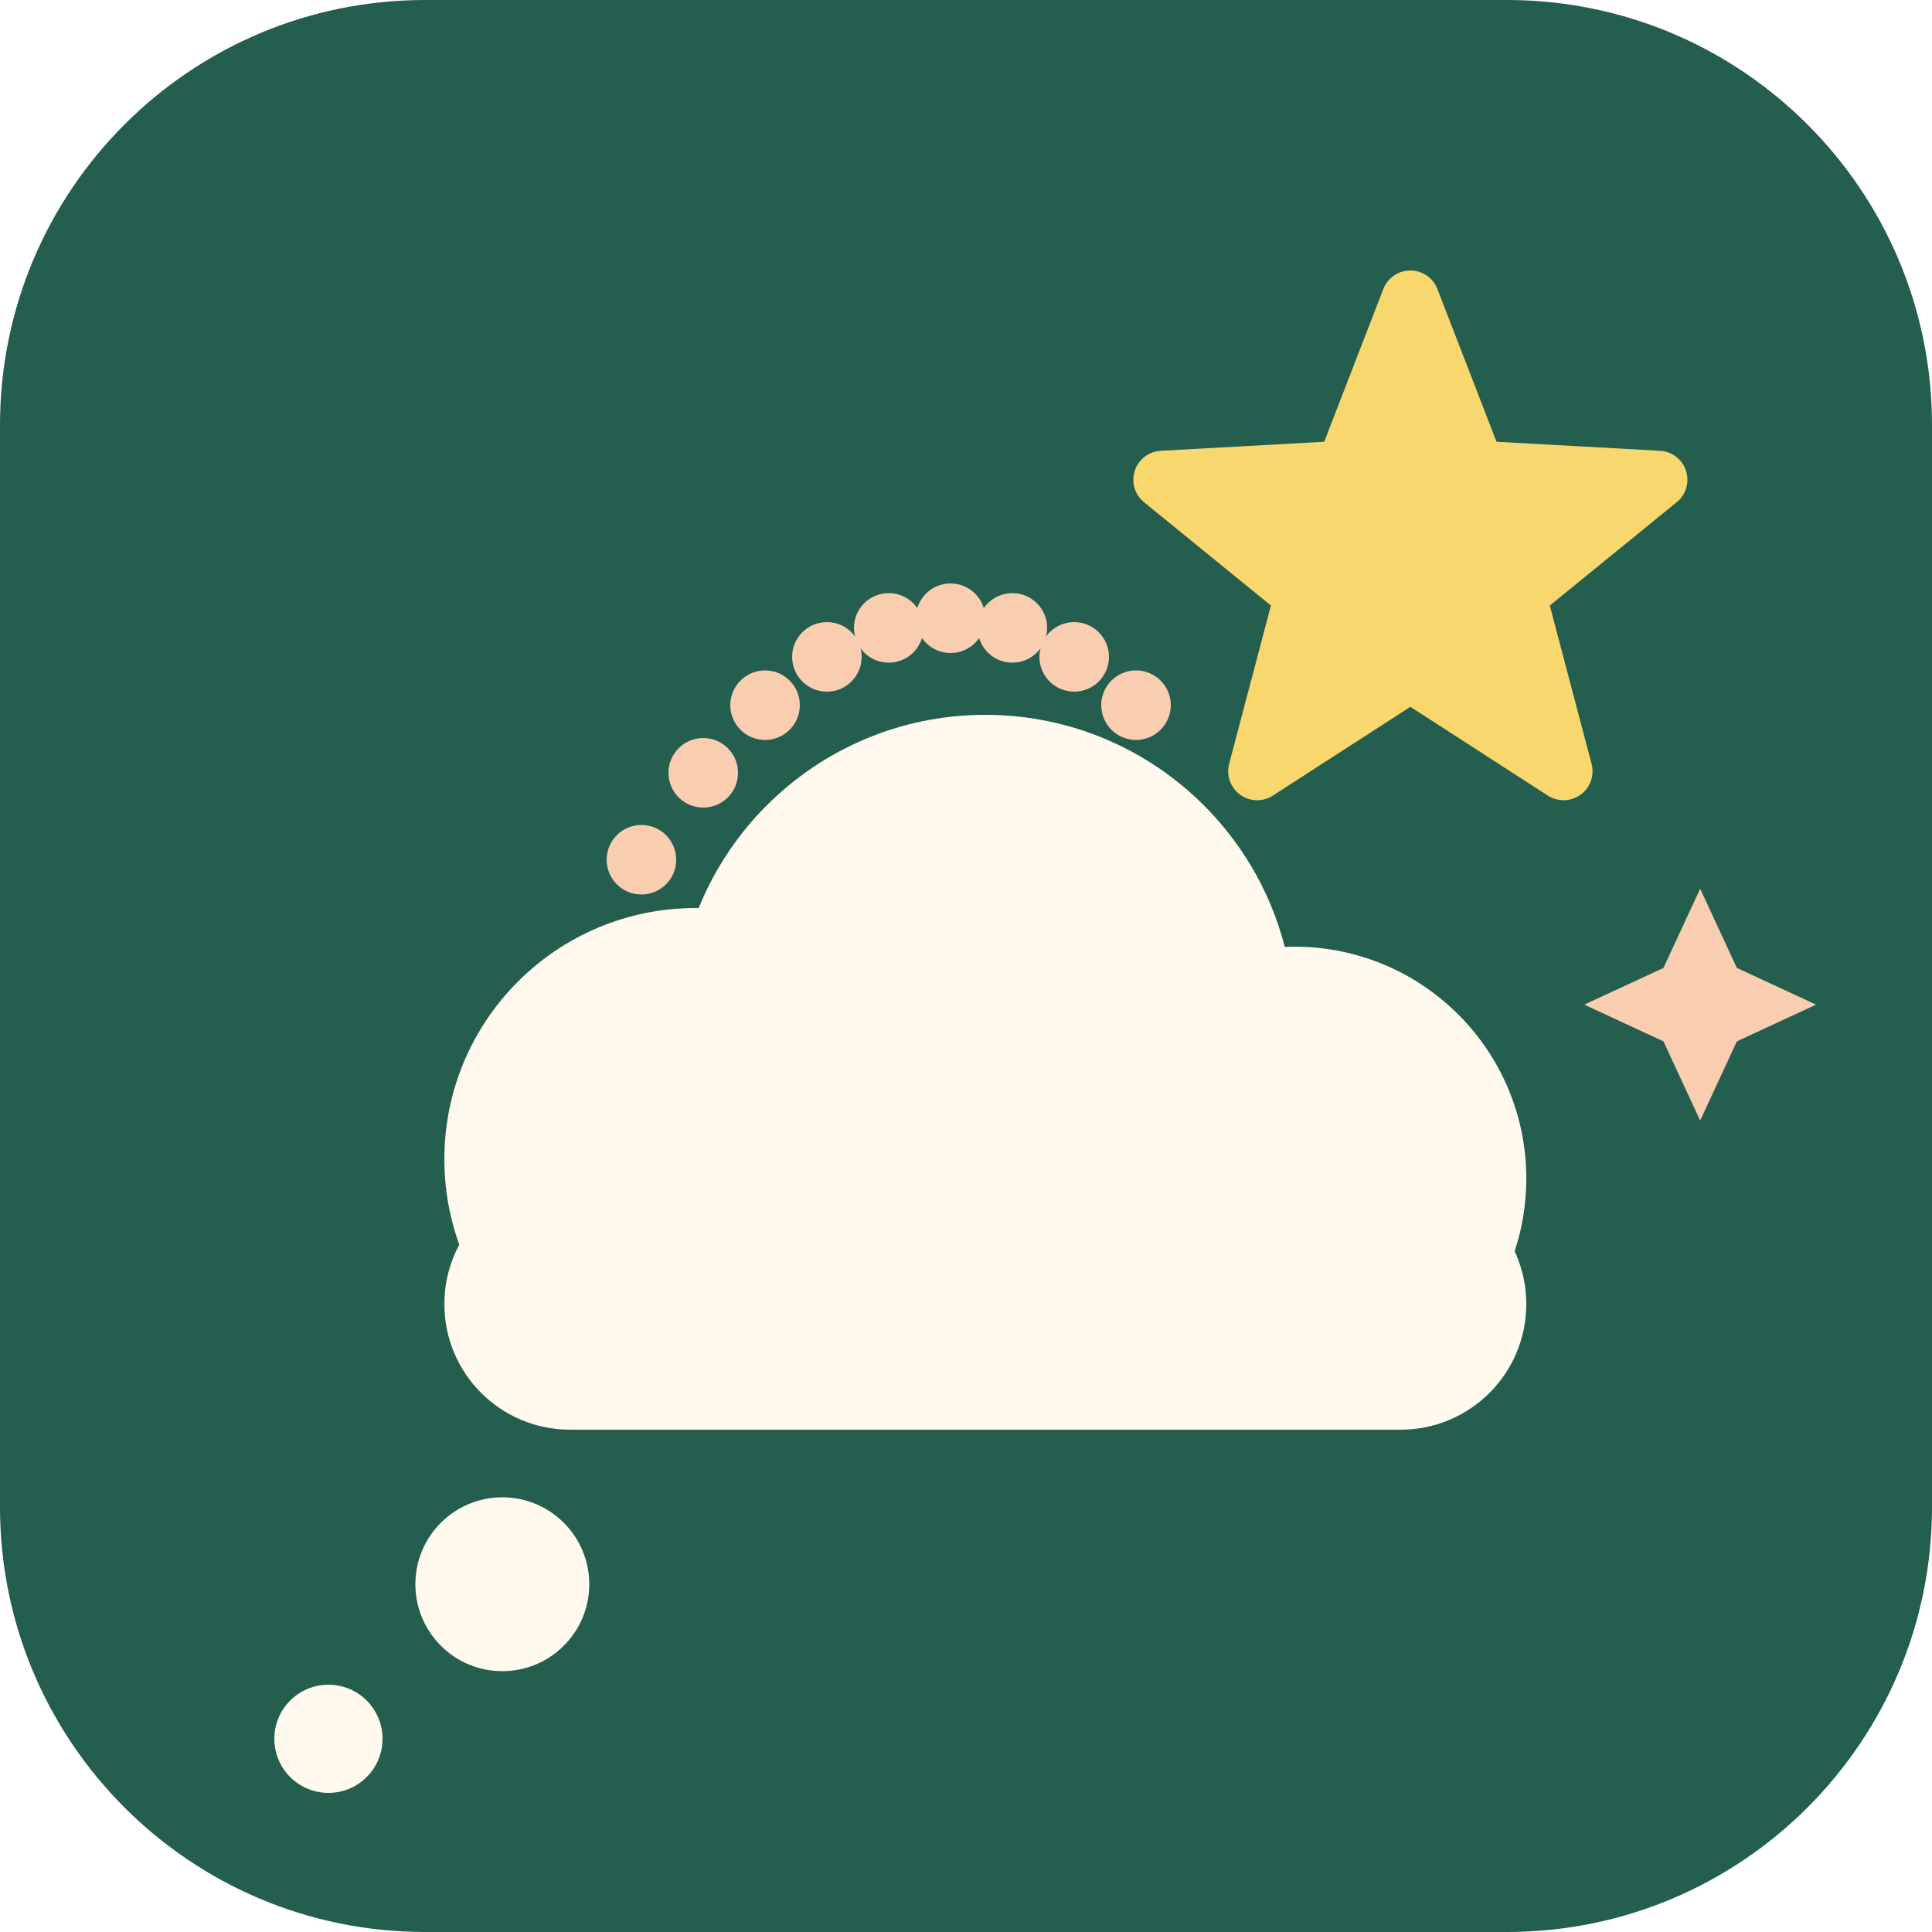
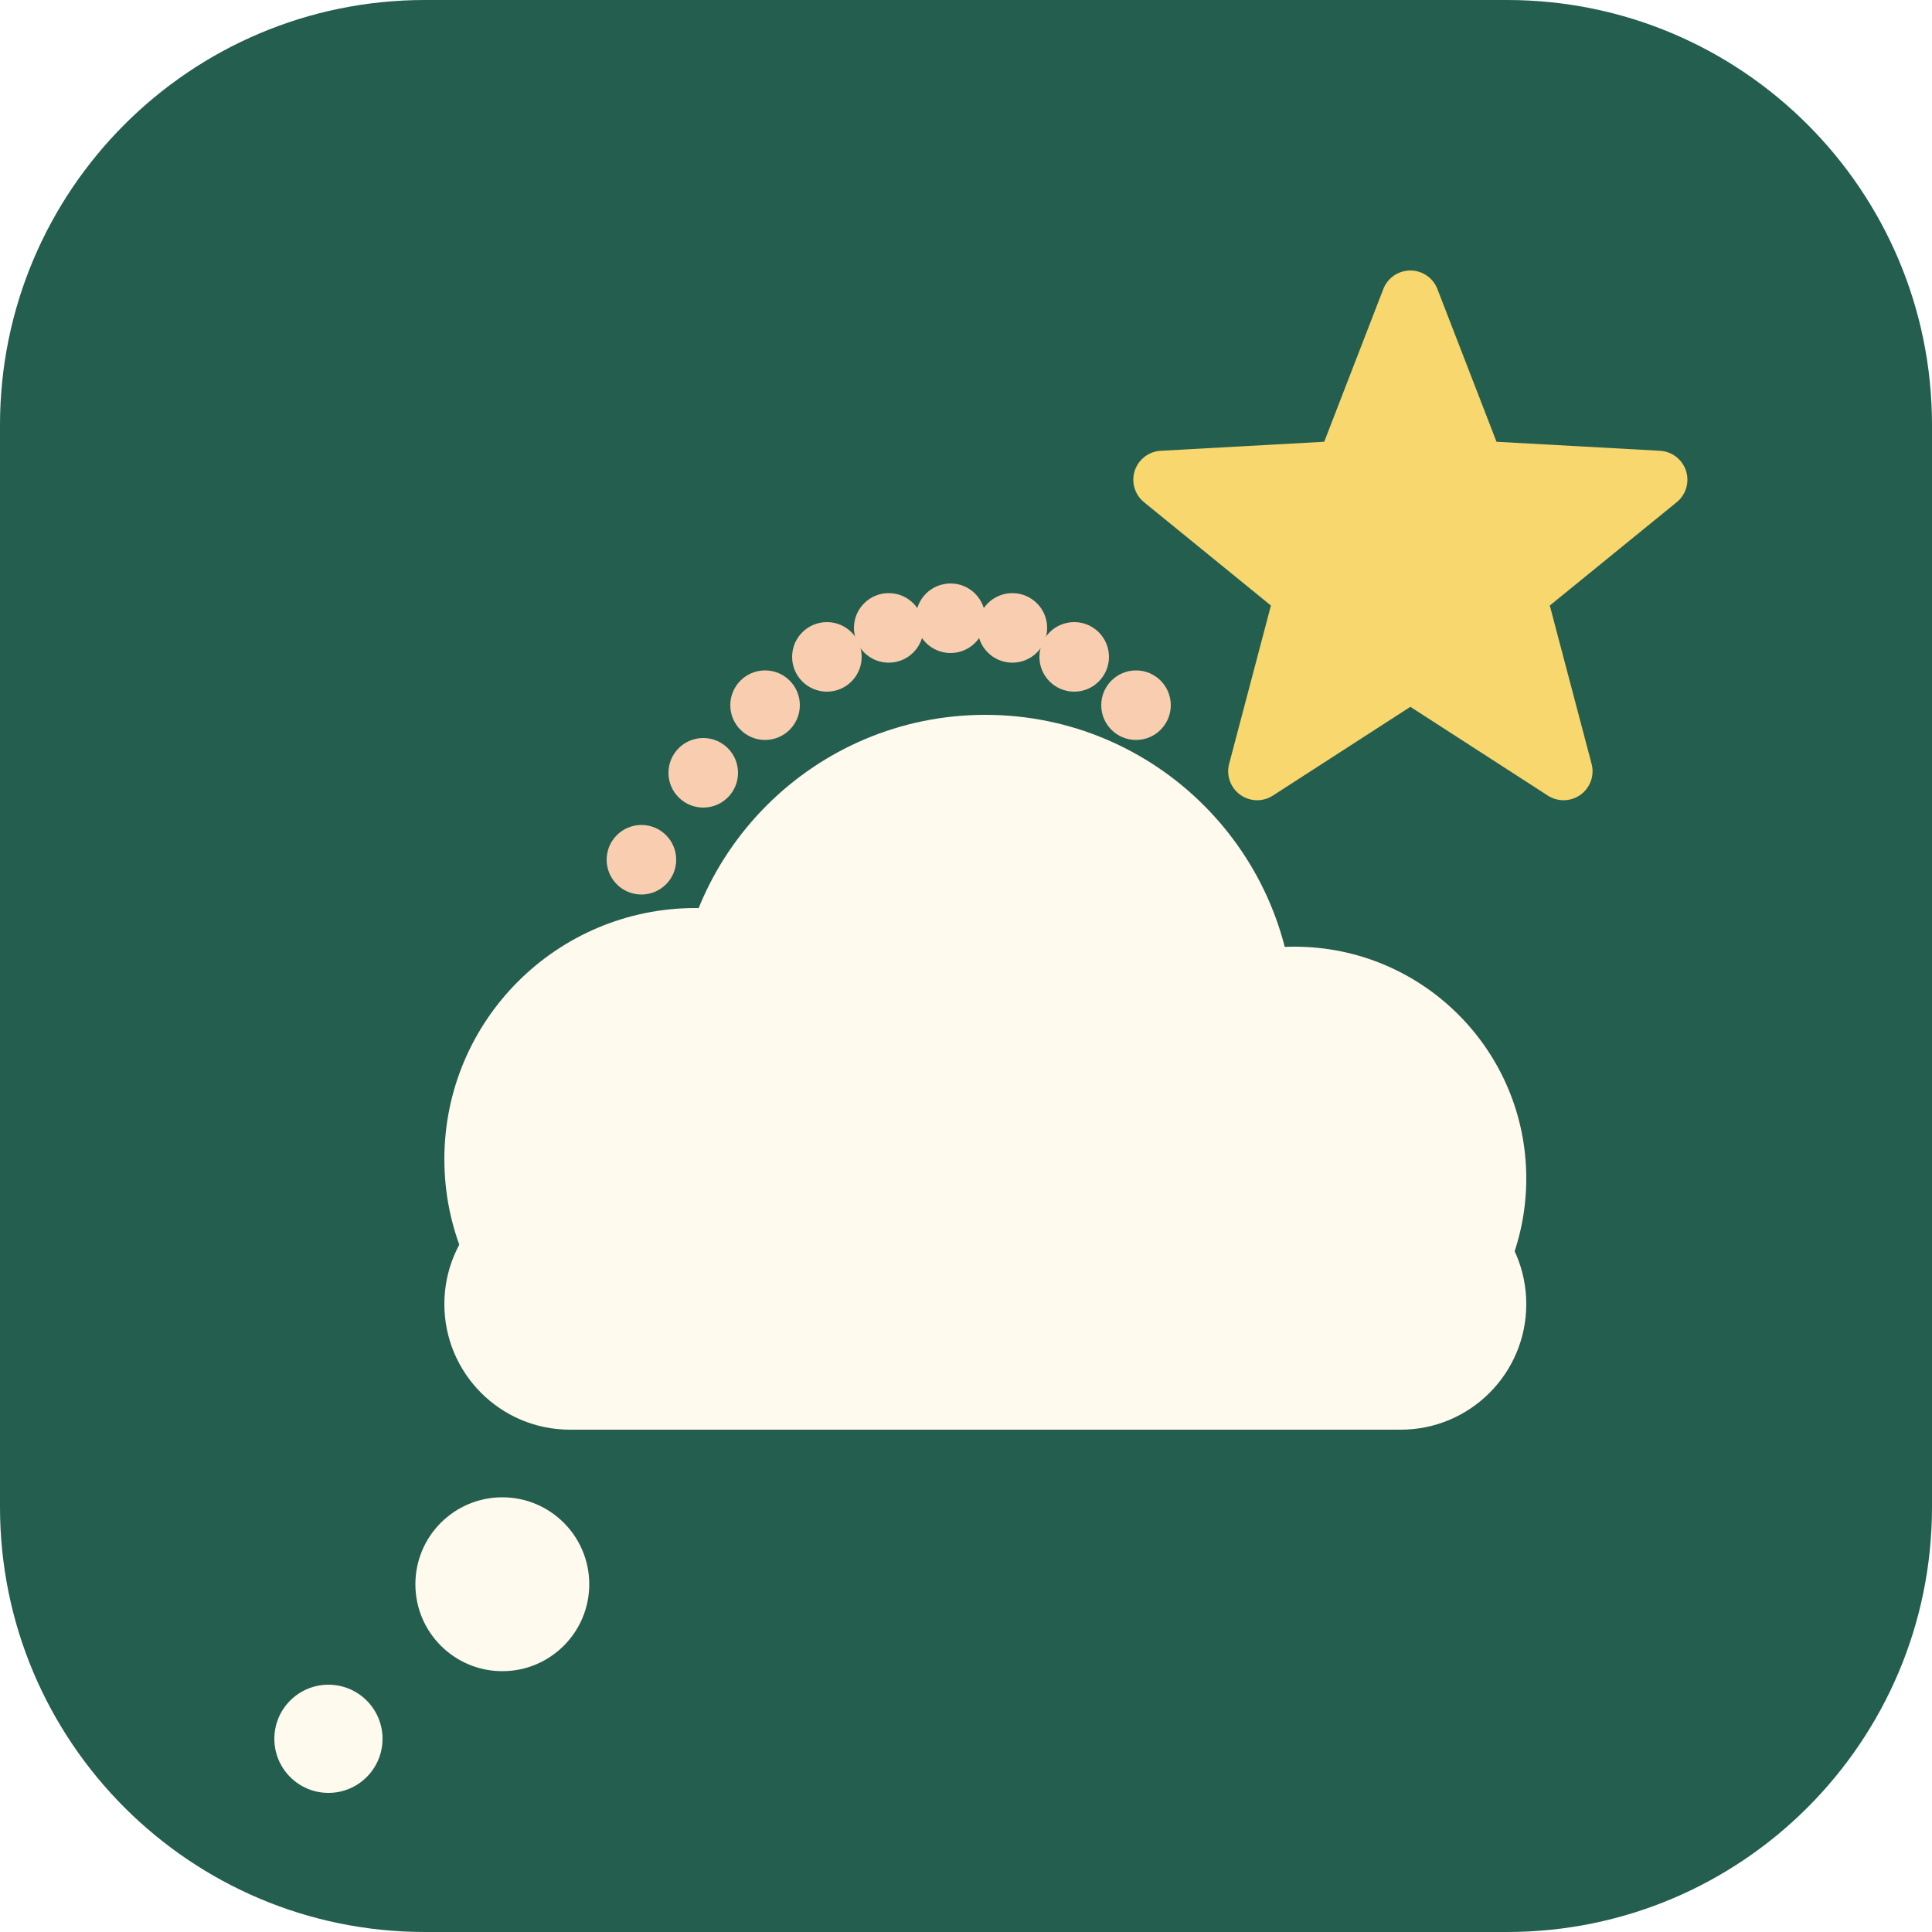
<svg xmlns="http://www.w3.org/2000/svg" viewBox="0 0 100 100" width="100" height="100">
  <rect x="0" y="0" width="100" height="100" rx="22" fill="#245e4e" />
  <g fill="#f9ceb0">
    <circle cx="33.2" cy="44.5" r="1.8" />
    <circle cx="36.4" cy="40" r="1.8" />
    <circle cx="39.6" cy="36.5" r="1.8" />
    <circle cx="42.8" cy="34" r="1.8" />
    <circle cx="46" cy="32.5" r="1.8" />
    <circle cx="49.2" cy="32" r="1.8" />
    <circle cx="52.4" cy="32.5" r="1.8" />
    <circle cx="55.6" cy="34" r="1.8" />
    <circle cx="58.8" cy="36.5" r="1.8" />
  </g>
  <path d="M73 15.5 L76.41 24.31 L85.84 24.83 L78.52 30.79 L80.93 39.92 L73 34.8 L65.07 39.92 L67.48 30.79 L60.16 24.83 L69.59 24.31 Z" fill="#f7d76e" stroke="#f7d76e" stroke-width="3" stroke-linejoin="round" />
  <g fill="#fff9ee">
    <circle cx="36" cy="60" r="13" />
    <circle cx="51" cy="53" r="16" />
    <circle cx="67" cy="61" r="12" />
    <rect x="23" y="61" width="56" height="13" rx="6.5" />
    <circle cx="26" cy="82" r="4.5" />
    <circle cx="17" cy="90" r="2.8" />
  </g>
-   <path d="M88 46 l1.9 4.1 4.1 1.9 -4.1 1.9 -1.9 4.1 -1.9-4.1 -4.1-1.9 4.1-1.9z" fill="#f9ceb0" />
</svg>
